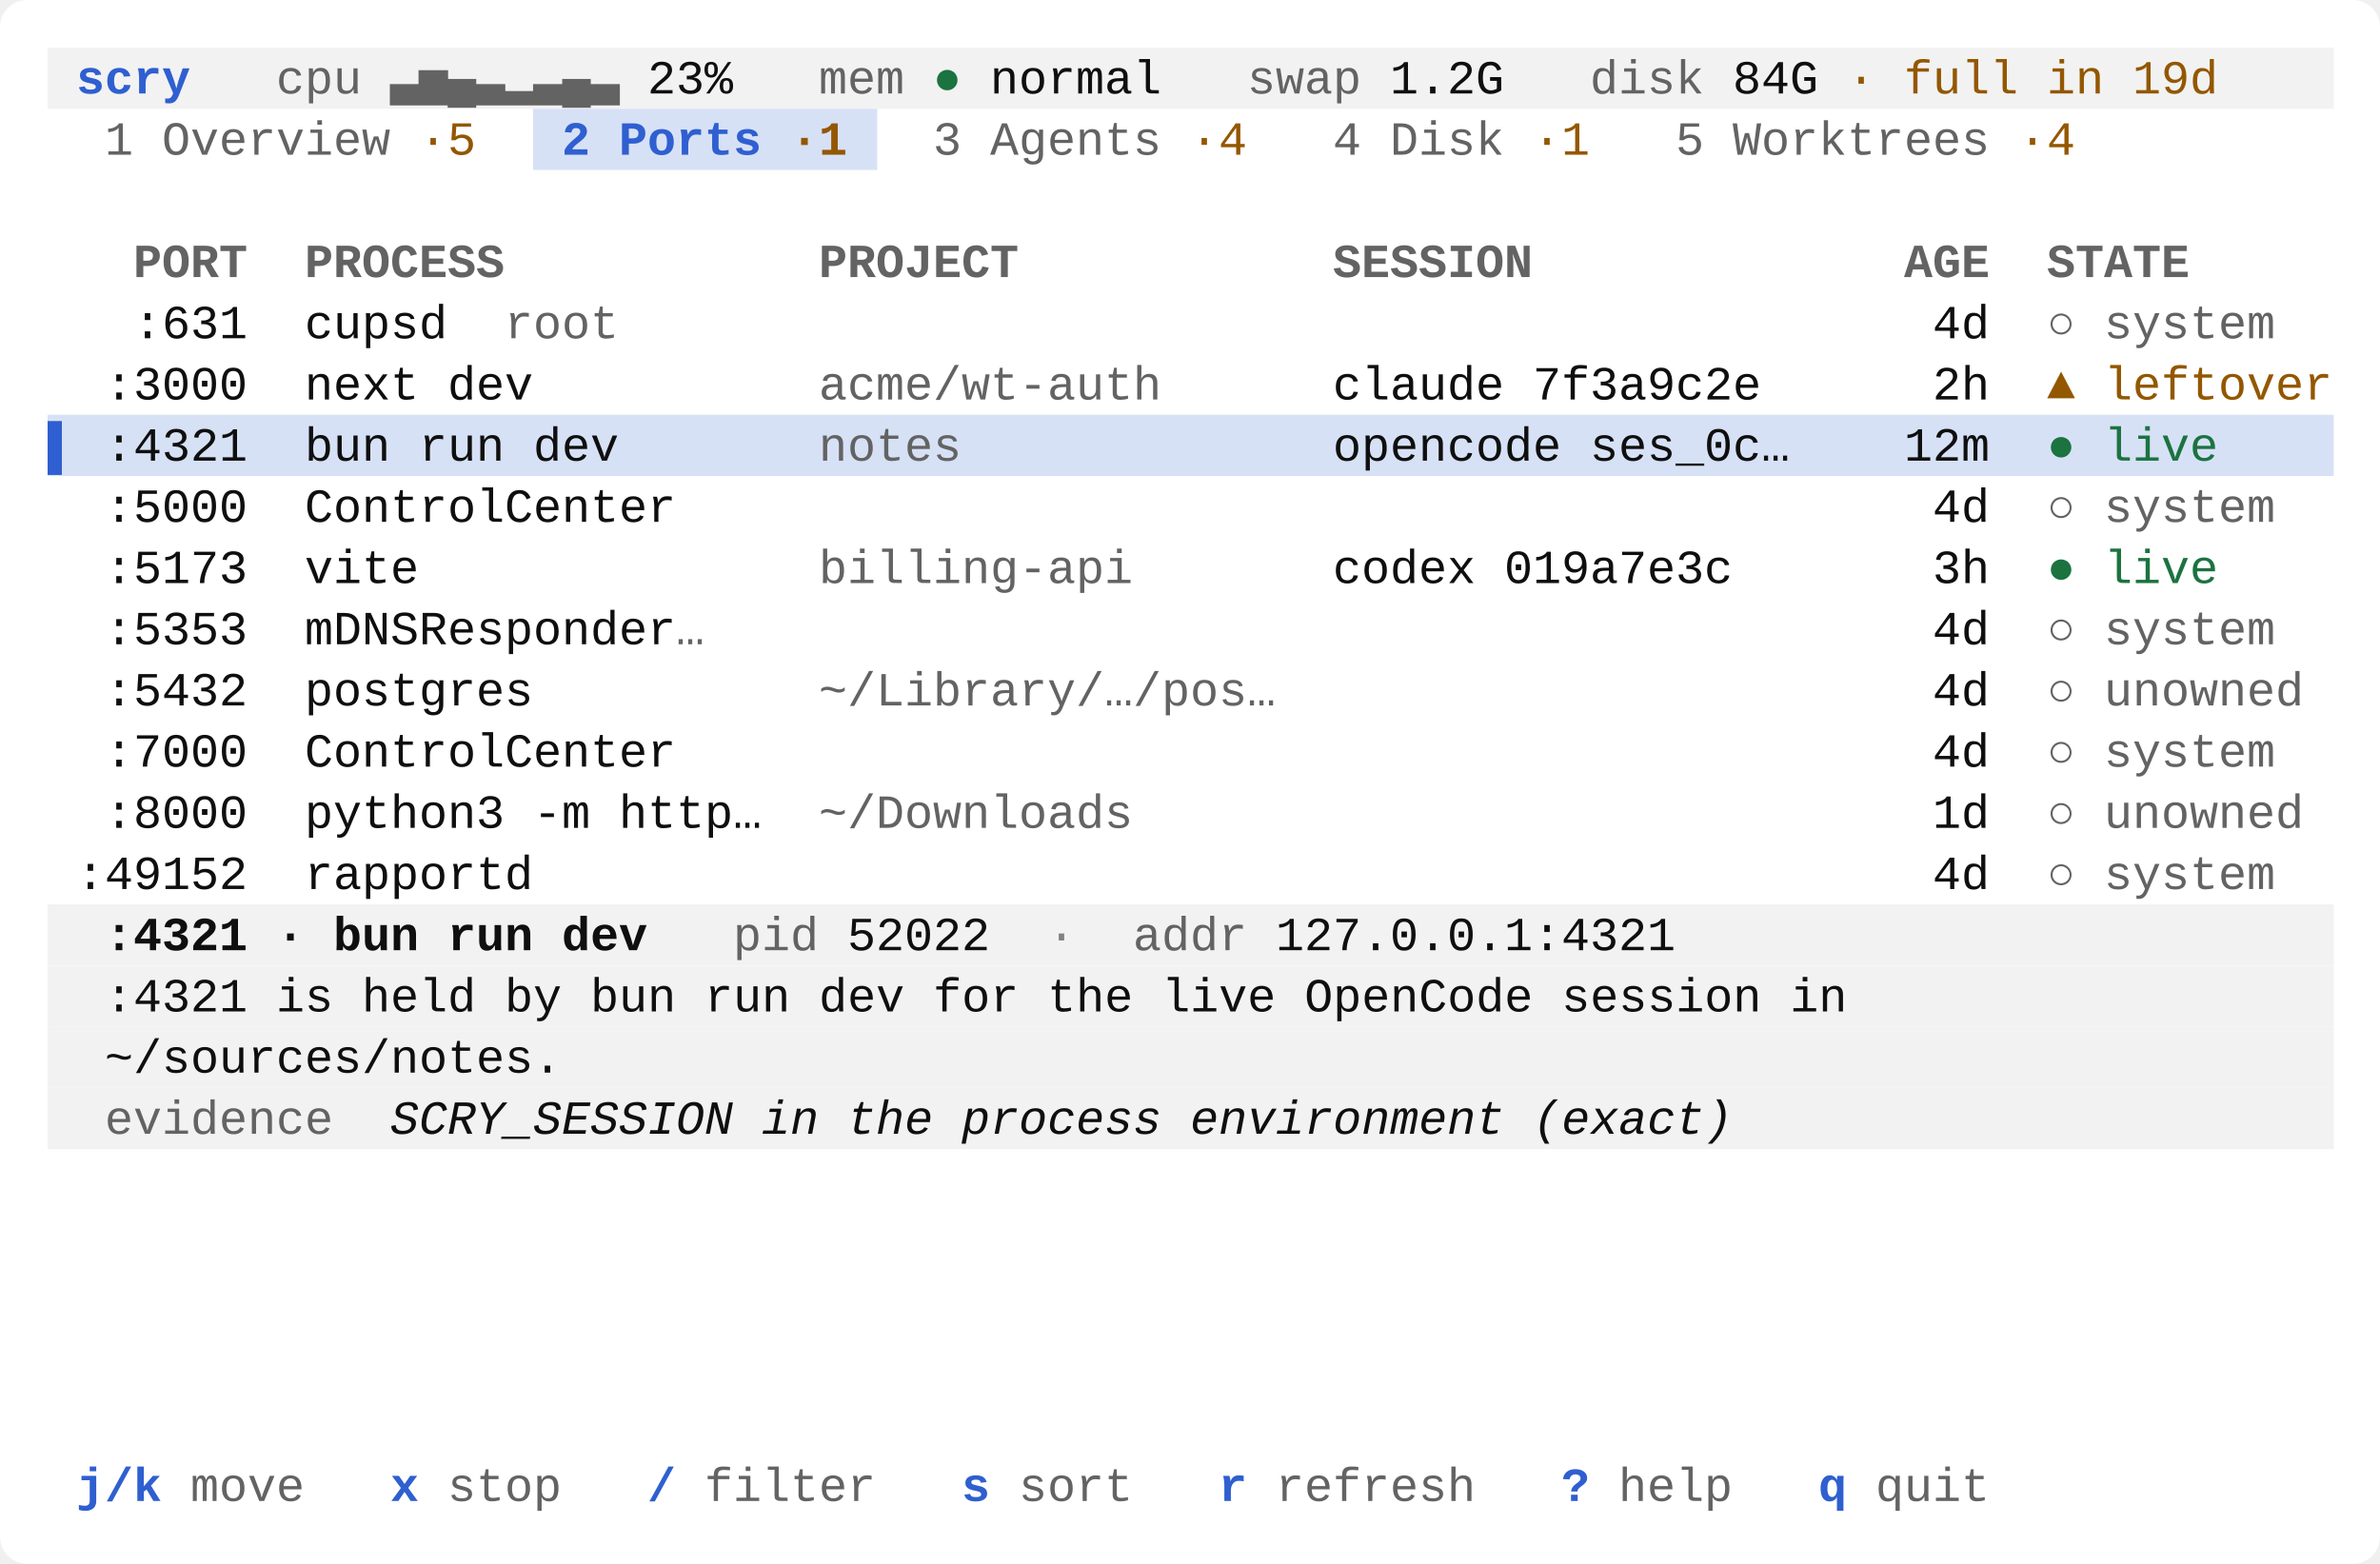
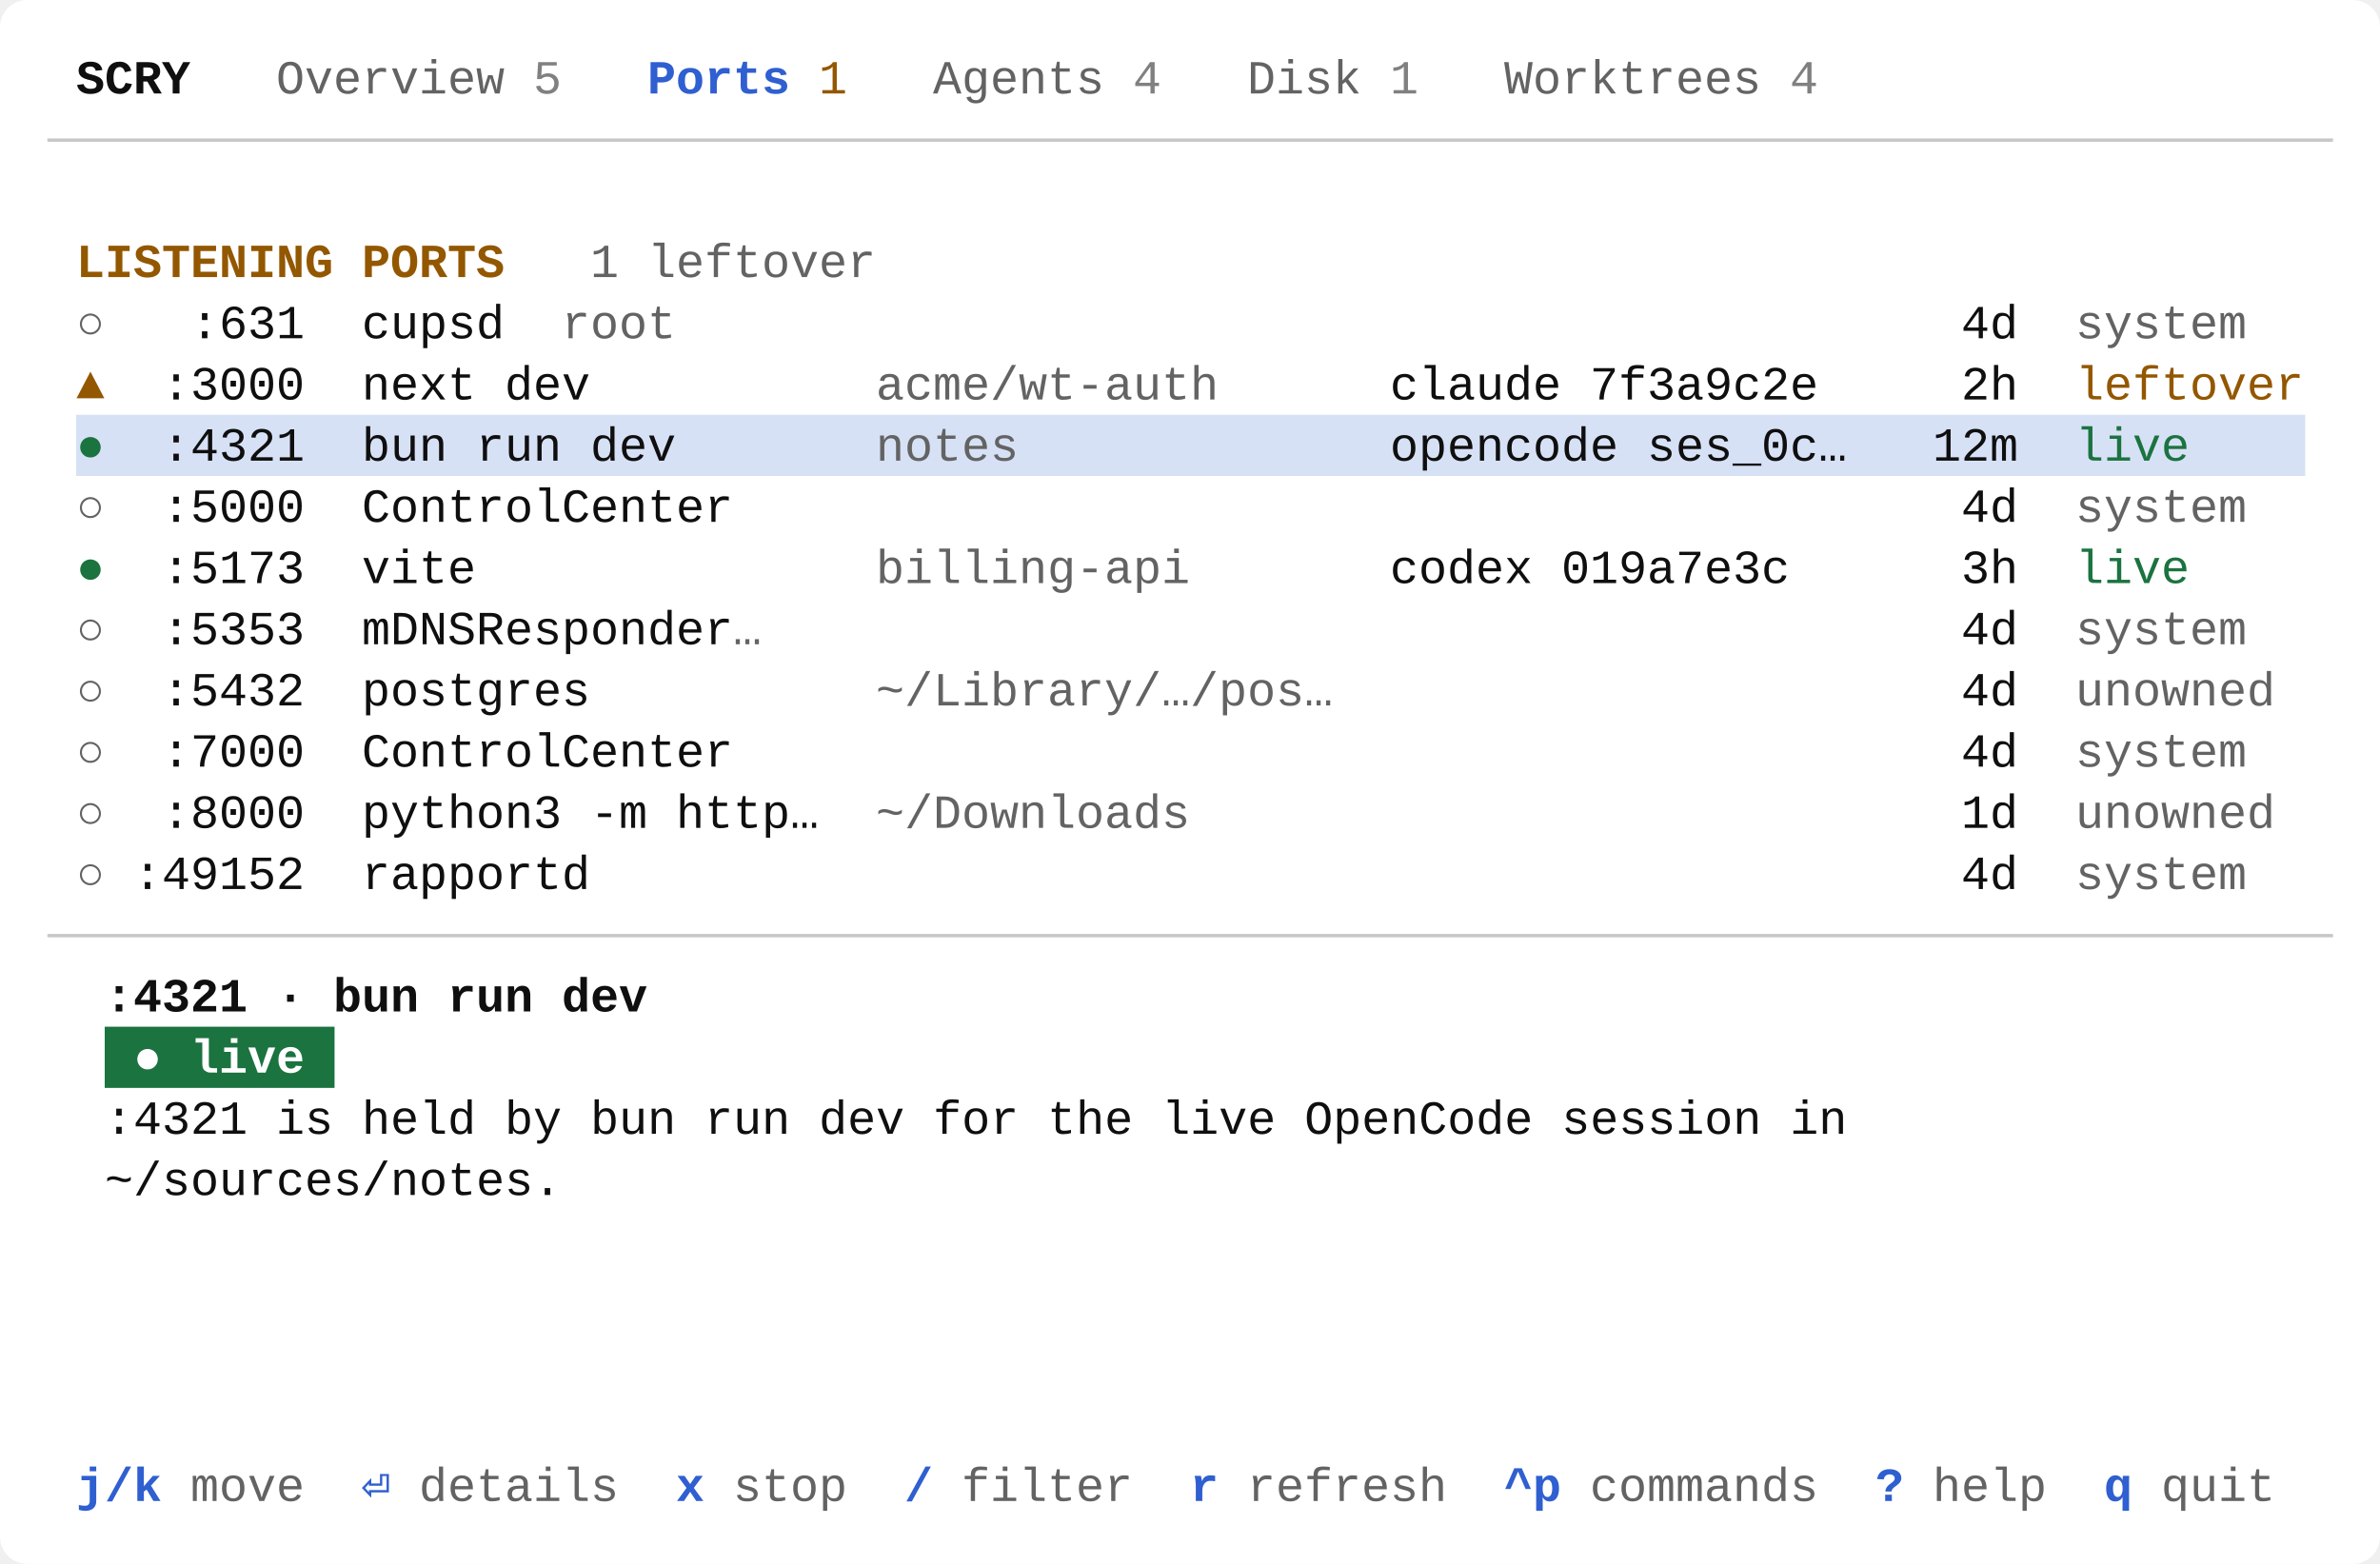
<svg xmlns="http://www.w3.org/2000/svg" width="700" height="460" viewBox="0 0 700 460">
  <style>text{font-family:ui-monospace,SFMono-Regular,"SF Mono",Menlo,Consolas,"Liberation Mono","DejaVu Sans Mono",monospace;font-size:14px;white-space:pre}</style>
  <rect width="700" height="460" rx="8" fill="#ffffff" />
  <g transform="translate(14 14)">
-     <rect x="0.0" y="0" width="672.4" height="18" fill="#f2f2f2" />
-     <text x="8.4" y="13.5" fill="#2f5fd0" textLength="33.6" lengthAdjust="spacingAndGlyphs" xml:space="preserve" font-weight="700">scry</text>
-     <text x="67.2" y="13.5" fill="#636363" textLength="100.8" lengthAdjust="spacingAndGlyphs" xml:space="preserve">cpu ▃▅▄▃▂▃▄▃</text>
-     <text x="176.4" y="13.5" fill="#0f0f0f" textLength="25.2" lengthAdjust="spacingAndGlyphs" xml:space="preserve">23%</text>
-     <text x="226.8" y="13.5" fill="#636363" textLength="25.2" lengthAdjust="spacingAndGlyphs" xml:space="preserve">mem</text>
-     <text x="260.4" y="13.5" fill="#1b7340" textLength="8.4" lengthAdjust="spacingAndGlyphs" xml:space="preserve">●</text>
-     <text x="277.2" y="13.5" fill="#0f0f0f" textLength="50.4" lengthAdjust="spacingAndGlyphs" xml:space="preserve">normal</text>
-     <text x="352.8" y="13.5" fill="#636363" textLength="33.6" lengthAdjust="spacingAndGlyphs" xml:space="preserve">swap</text>
-     <text x="394.8" y="13.5" fill="#0f0f0f" textLength="33.6" lengthAdjust="spacingAndGlyphs" xml:space="preserve">1.2G</text>
-     <text x="453.6" y="13.5" fill="#636363" textLength="33.6" lengthAdjust="spacingAndGlyphs" xml:space="preserve">disk</text>
-     <text x="495.6" y="13.5" fill="#0f0f0f" textLength="25.2" lengthAdjust="spacingAndGlyphs" xml:space="preserve">84G</text>
-     <text x="529.2" y="13.5" fill="#935700" textLength="109.2" lengthAdjust="spacingAndGlyphs" xml:space="preserve">· full in 19d</text>
-     <rect x="142.8" y="18" width="101.2" height="18" fill="#d7e1f6" />
-     <text x="16.8" y="31.5" fill="#636363" textLength="84.0" lengthAdjust="spacingAndGlyphs" xml:space="preserve">1 Overview</text>
-     <text x="109.2" y="31.5" fill="#935700" textLength="16.8" lengthAdjust="spacingAndGlyphs" xml:space="preserve">·5</text>
-     <text x="151.2" y="31.5" fill="#2f5fd0" textLength="58.8" lengthAdjust="spacingAndGlyphs" xml:space="preserve" font-weight="700">2 Ports</text>
-     <text x="218.4" y="31.5" fill="#935700" textLength="16.8" lengthAdjust="spacingAndGlyphs" xml:space="preserve" font-weight="700">·1</text>
-     <text x="260.4" y="31.5" fill="#636363" textLength="67.2" lengthAdjust="spacingAndGlyphs" xml:space="preserve">3 Agents</text>
-     <text x="336.0" y="31.5" fill="#935700" textLength="16.8" lengthAdjust="spacingAndGlyphs" xml:space="preserve">·4</text>
-     <text x="378.0" y="31.5" fill="#636363" textLength="50.4" lengthAdjust="spacingAndGlyphs" xml:space="preserve">4 Disk</text>
-     <text x="436.8" y="31.5" fill="#935700" textLength="16.8" lengthAdjust="spacingAndGlyphs" xml:space="preserve">·1</text>
-     <text x="478.8" y="31.5" fill="#636363" textLength="92.4" lengthAdjust="spacingAndGlyphs" xml:space="preserve">5 Worktrees</text>
-     <text x="579.6" y="31.5" fill="#935700" textLength="16.8" lengthAdjust="spacingAndGlyphs" xml:space="preserve">·4</text>
-     <text x="25.2" y="67.5" fill="#636363" textLength="33.6" lengthAdjust="spacingAndGlyphs" xml:space="preserve" font-weight="700">PORT</text>
-     <text x="75.6" y="67.5" fill="#636363" textLength="58.8" lengthAdjust="spacingAndGlyphs" xml:space="preserve" font-weight="700">PROCESS</text>
-     <text x="226.8" y="67.5" fill="#636363" textLength="58.8" lengthAdjust="spacingAndGlyphs" xml:space="preserve" font-weight="700">PROJECT</text>
-     <text x="378.0" y="67.5" fill="#636363" textLength="58.8" lengthAdjust="spacingAndGlyphs" xml:space="preserve" font-weight="700">SESSION</text>
-     <text x="546.0" y="67.5" fill="#636363" textLength="25.2" lengthAdjust="spacingAndGlyphs" xml:space="preserve" font-weight="700">AGE</text>
-     <text x="588.0" y="67.5" fill="#636363" textLength="42.0" lengthAdjust="spacingAndGlyphs" xml:space="preserve" font-weight="700">STATE</text>
-     <text x="25.2" y="85.5" fill="#0f0f0f" textLength="33.6" lengthAdjust="spacingAndGlyphs" xml:space="preserve">:631</text>
-     <text x="75.6" y="85.5" fill="#0f0f0f" textLength="42.0" lengthAdjust="spacingAndGlyphs" xml:space="preserve">cupsd</text>
-     <text x="134.4" y="85.5" fill="#636363" textLength="33.6" lengthAdjust="spacingAndGlyphs" xml:space="preserve">root</text>
-     <text x="554.4" y="85.5" fill="#0f0f0f" textLength="16.8" lengthAdjust="spacingAndGlyphs" xml:space="preserve">4d</text>
-     <text x="588.0" y="85.5" fill="#636363" textLength="67.2" lengthAdjust="spacingAndGlyphs" xml:space="preserve">○ system</text>
-     <text x="16.8" y="103.5" fill="#0f0f0f" textLength="42.0" lengthAdjust="spacingAndGlyphs" xml:space="preserve">:3000</text>
-     <text x="75.6" y="103.5" fill="#0f0f0f" textLength="67.2" lengthAdjust="spacingAndGlyphs" xml:space="preserve">next dev</text>
-     <text x="226.8" y="103.5" fill="#636363" textLength="100.8" lengthAdjust="spacingAndGlyphs" xml:space="preserve">acme/wt-auth</text>
-     <text x="378.0" y="103.5" fill="#0f0f0f" textLength="126.0" lengthAdjust="spacingAndGlyphs" xml:space="preserve">claude 7f3a9c2e</text>
-     <text x="554.4" y="103.5" fill="#0f0f0f" textLength="16.8" lengthAdjust="spacingAndGlyphs" xml:space="preserve">2h</text>
-     <text x="588.0" y="103.5" fill="#935700" textLength="84.0" lengthAdjust="spacingAndGlyphs" xml:space="preserve">▲ leftover</text>
-     <rect x="0.0" y="108" width="672.4" height="18" fill="#d7e1f6" />
-     <text x="0.0" y="121.5" fill="#2f5fd0" textLength="8.4" lengthAdjust="spacingAndGlyphs" xml:space="preserve">▌</text>
-     <text x="16.8" y="121.5" fill="#0f0f0f" textLength="42.0" lengthAdjust="spacingAndGlyphs" xml:space="preserve">:4321</text>
-     <text x="75.6" y="121.5" fill="#0f0f0f" textLength="92.4" lengthAdjust="spacingAndGlyphs" xml:space="preserve">bun run dev</text>
-     <text x="226.8" y="121.5" fill="#636363" textLength="42.0" lengthAdjust="spacingAndGlyphs" xml:space="preserve">notes</text>
-     <text x="378.0" y="121.5" fill="#0f0f0f" textLength="134.4" lengthAdjust="spacingAndGlyphs" xml:space="preserve">opencode ses_0c…</text>
-     <text x="546.0" y="121.5" fill="#0f0f0f" textLength="25.2" lengthAdjust="spacingAndGlyphs" xml:space="preserve">12m</text>
-     <text x="588.0" y="121.5" fill="#1b7340" textLength="50.4" lengthAdjust="spacingAndGlyphs" xml:space="preserve">● live</text>
-     <text x="16.8" y="139.5" fill="#0f0f0f" textLength="42.0" lengthAdjust="spacingAndGlyphs" xml:space="preserve">:5000</text>
-     <text x="75.6" y="139.5" fill="#0f0f0f" textLength="109.2" lengthAdjust="spacingAndGlyphs" xml:space="preserve">ControlCenter</text>
-     <text x="554.4" y="139.5" fill="#0f0f0f" textLength="16.8" lengthAdjust="spacingAndGlyphs" xml:space="preserve">4d</text>
-     <text x="588.0" y="139.5" fill="#636363" textLength="67.2" lengthAdjust="spacingAndGlyphs" xml:space="preserve">○ system</text>
-     <text x="16.8" y="157.5" fill="#0f0f0f" textLength="42.0" lengthAdjust="spacingAndGlyphs" xml:space="preserve">:5173</text>
-     <text x="75.6" y="157.5" fill="#0f0f0f" textLength="33.6" lengthAdjust="spacingAndGlyphs" xml:space="preserve">vite</text>
-     <text x="226.8" y="157.5" fill="#636363" textLength="92.4" lengthAdjust="spacingAndGlyphs" xml:space="preserve">billing-api</text>
-     <text x="378.0" y="157.5" fill="#0f0f0f" textLength="117.6" lengthAdjust="spacingAndGlyphs" xml:space="preserve">codex 019a7e3c</text>
-     <text x="554.4" y="157.5" fill="#0f0f0f" textLength="16.8" lengthAdjust="spacingAndGlyphs" xml:space="preserve">3h</text>
-     <text x="588.0" y="157.5" fill="#1b7340" textLength="50.4" lengthAdjust="spacingAndGlyphs" xml:space="preserve">● live</text>
-     <text x="16.8" y="175.5" fill="#0f0f0f" textLength="42.0" lengthAdjust="spacingAndGlyphs" xml:space="preserve">:5353</text>
-     <text x="75.6" y="175.5" fill="#0f0f0f" textLength="109.2" lengthAdjust="spacingAndGlyphs" xml:space="preserve">mDNSResponder</text>
-     <text x="184.8" y="175.5" fill="#636363" textLength="8.4" lengthAdjust="spacingAndGlyphs" xml:space="preserve">…</text>
-     <text x="554.4" y="175.5" fill="#0f0f0f" textLength="16.8" lengthAdjust="spacingAndGlyphs" xml:space="preserve">4d</text>
-     <text x="588.0" y="175.5" fill="#636363" textLength="67.2" lengthAdjust="spacingAndGlyphs" xml:space="preserve">○ system</text>
-     <text x="16.8" y="193.5" fill="#0f0f0f" textLength="42.0" lengthAdjust="spacingAndGlyphs" xml:space="preserve">:5432</text>
-     <text x="75.6" y="193.5" fill="#0f0f0f" textLength="67.2" lengthAdjust="spacingAndGlyphs" xml:space="preserve">postgres</text>
-     <text x="226.8" y="193.5" fill="#636363" textLength="134.4" lengthAdjust="spacingAndGlyphs" xml:space="preserve">~/Library/…/pos…</text>
-     <text x="554.4" y="193.5" fill="#0f0f0f" textLength="16.8" lengthAdjust="spacingAndGlyphs" xml:space="preserve">4d</text>
-     <text x="588.0" y="193.5" fill="#636363" textLength="75.6" lengthAdjust="spacingAndGlyphs" xml:space="preserve">○ unowned</text>
-     <text x="16.8" y="211.5" fill="#0f0f0f" textLength="42.0" lengthAdjust="spacingAndGlyphs" xml:space="preserve">:7000</text>
-     <text x="75.6" y="211.5" fill="#0f0f0f" textLength="109.2" lengthAdjust="spacingAndGlyphs" xml:space="preserve">ControlCenter</text>
-     <text x="554.4" y="211.5" fill="#0f0f0f" textLength="16.8" lengthAdjust="spacingAndGlyphs" xml:space="preserve">4d</text>
-     <text x="588.0" y="211.5" fill="#636363" textLength="67.2" lengthAdjust="spacingAndGlyphs" xml:space="preserve">○ system</text>
-     <text x="16.8" y="229.5" fill="#0f0f0f" textLength="42.0" lengthAdjust="spacingAndGlyphs" xml:space="preserve">:8000</text>
-     <text x="75.6" y="229.5" fill="#0f0f0f" textLength="134.4" lengthAdjust="spacingAndGlyphs" xml:space="preserve">python3 -m http…</text>
-     <text x="226.8" y="229.5" fill="#636363" textLength="92.4" lengthAdjust="spacingAndGlyphs" xml:space="preserve">~/Downloads</text>
-     <text x="554.4" y="229.5" fill="#0f0f0f" textLength="16.8" lengthAdjust="spacingAndGlyphs" xml:space="preserve">1d</text>
-     <text x="588.0" y="229.5" fill="#636363" textLength="75.6" lengthAdjust="spacingAndGlyphs" xml:space="preserve">○ unowned</text>
-     <text x="8.4" y="247.5" fill="#0f0f0f" textLength="50.4" lengthAdjust="spacingAndGlyphs" xml:space="preserve">:49152</text>
-     <text x="75.6" y="247.5" fill="#0f0f0f" textLength="67.2" lengthAdjust="spacingAndGlyphs" xml:space="preserve">rapportd</text>
-     <text x="554.4" y="247.5" fill="#0f0f0f" textLength="16.8" lengthAdjust="spacingAndGlyphs" xml:space="preserve">4d</text>
-     <text x="588.0" y="247.5" fill="#636363" textLength="67.2" lengthAdjust="spacingAndGlyphs" xml:space="preserve">○ system</text>
-     <rect x="0.0" y="252" width="672.4" height="18" fill="#f2f2f2" />
-     <text x="16.8" y="265.5" fill="#0f0f0f" textLength="159.6" lengthAdjust="spacingAndGlyphs" xml:space="preserve" font-weight="700">:4321 · bun run dev</text>
-     <text x="201.6" y="265.5" fill="#636363" textLength="25.2" lengthAdjust="spacingAndGlyphs" xml:space="preserve">pid</text>
-     <text x="235.2" y="265.5" fill="#0f0f0f" textLength="42.0" lengthAdjust="spacingAndGlyphs" xml:space="preserve">52022</text>
-     <text x="294.0" y="265.5" fill="#808080" textLength="8.4" lengthAdjust="spacingAndGlyphs" xml:space="preserve">·</text>
-     <text x="319.2" y="265.5" fill="#636363" textLength="33.6" lengthAdjust="spacingAndGlyphs" xml:space="preserve">addr</text>
-     <text x="361.2" y="265.5" fill="#0f0f0f" textLength="117.6" lengthAdjust="spacingAndGlyphs" xml:space="preserve">127.0.0.1:4321</text>
-     <rect x="0.0" y="270" width="672.4" height="18" fill="#f2f2f2" />
-     <text x="16.8" y="283.5" fill="#0f0f0f" textLength="512.4" lengthAdjust="spacingAndGlyphs" xml:space="preserve">:4321 is held by bun run dev for the live OpenCode session in</text>
-     <rect x="0.0" y="288" width="672.4" height="18" fill="#f2f2f2" />
-     <text x="16.8" y="301.5" fill="#0f0f0f" textLength="134.4" lengthAdjust="spacingAndGlyphs" xml:space="preserve">~/sources/notes.</text>
-     <rect x="0.0" y="306" width="672.4" height="18" fill="#f2f2f2" />
-     <text x="16.8" y="319.5" fill="#636363" textLength="67.2" lengthAdjust="spacingAndGlyphs" xml:space="preserve">evidence</text>
-     <text x="100.8" y="319.5" fill="#0f0f0f" textLength="394.8" lengthAdjust="spacingAndGlyphs" xml:space="preserve" font-style="italic">SCRY_SESSION in the process environment (exact)</text>
+     <text x="8.4" y="13.5" fill="#0f0f0f" textLength="33.6" lengthAdjust="spacingAndGlyphs" xml:space="preserve" font-weight="700">SCRY</text>
+     <text x="67.2" y="13.5" fill="#636363" textLength="67.2" lengthAdjust="spacingAndGlyphs" xml:space="preserve">Overview</text>
+     <text x="142.8" y="13.5" fill="#808080" textLength="8.4" lengthAdjust="spacingAndGlyphs" xml:space="preserve">5</text>
+     <text x="176.4" y="13.5" fill="#2f5fd0" textLength="42.0" lengthAdjust="spacingAndGlyphs" xml:space="preserve" font-weight="700">Ports</text>
+     <text x="226.8" y="13.5" fill="#935700" textLength="8.4" lengthAdjust="spacingAndGlyphs" xml:space="preserve">1</text>
+     <text x="260.4" y="13.5" fill="#636363" textLength="50.4" lengthAdjust="spacingAndGlyphs" xml:space="preserve">Agents</text>
+     <text x="319.2" y="13.5" fill="#808080" textLength="8.4" lengthAdjust="spacingAndGlyphs" xml:space="preserve">4</text>
+     <text x="352.8" y="13.5" fill="#636363" textLength="33.6" lengthAdjust="spacingAndGlyphs" xml:space="preserve">Disk</text>
+     <text x="394.8" y="13.5" fill="#808080" textLength="8.4" lengthAdjust="spacingAndGlyphs" xml:space="preserve">1</text>
+     <text x="428.4" y="13.5" fill="#636363" textLength="75.6" lengthAdjust="spacingAndGlyphs" xml:space="preserve">Worktrees</text>
+     <text x="512.4" y="13.5" fill="#808080" textLength="8.4" lengthAdjust="spacingAndGlyphs" xml:space="preserve">4</text>
+     <text x="0.0" y="31.5" fill="#c7c7c7" textLength="672.0" lengthAdjust="spacingAndGlyphs" xml:space="preserve">────────────────────────────────────────────────────────────────────────────────</text>
+     <text x="8.4" y="67.5" fill="#935700" textLength="126.0" lengthAdjust="spacingAndGlyphs" xml:space="preserve" font-weight="700">LISTENING PORTS</text>
+     <text x="159.6" y="67.5" fill="#636363" textLength="84.0" lengthAdjust="spacingAndGlyphs" xml:space="preserve">1 leftover</text>
+     <text x="8.4" y="85.5" fill="#636363" textLength="8.4" lengthAdjust="spacingAndGlyphs" xml:space="preserve">○</text>
+     <text x="42.0" y="85.5" fill="#0f0f0f" textLength="33.6" lengthAdjust="spacingAndGlyphs" xml:space="preserve">:631</text>
+     <text x="92.4" y="85.5" fill="#0f0f0f" textLength="42.0" lengthAdjust="spacingAndGlyphs" xml:space="preserve">cupsd</text>
+     <text x="151.2" y="85.5" fill="#636363" textLength="33.6" lengthAdjust="spacingAndGlyphs" xml:space="preserve">root</text>
+     <text x="562.8" y="85.5" fill="#0f0f0f" textLength="16.8" lengthAdjust="spacingAndGlyphs" xml:space="preserve">4d</text>
+     <text x="596.4" y="85.5" fill="#636363" textLength="50.4" lengthAdjust="spacingAndGlyphs" xml:space="preserve">system</text>
+     <text x="8.4" y="103.5" fill="#935700" textLength="8.4" lengthAdjust="spacingAndGlyphs" xml:space="preserve">▲</text>
+     <text x="33.6" y="103.5" fill="#0f0f0f" textLength="42.0" lengthAdjust="spacingAndGlyphs" xml:space="preserve">:3000</text>
+     <text x="92.4" y="103.5" fill="#0f0f0f" textLength="67.2" lengthAdjust="spacingAndGlyphs" xml:space="preserve">next dev</text>
+     <text x="243.6" y="103.5" fill="#636363" textLength="100.8" lengthAdjust="spacingAndGlyphs" xml:space="preserve">acme/wt-auth</text>
+     <text x="394.8" y="103.5" fill="#0f0f0f" textLength="126.0" lengthAdjust="spacingAndGlyphs" xml:space="preserve">claude 7f3a9c2e</text>
+     <text x="562.8" y="103.5" fill="#0f0f0f" textLength="16.8" lengthAdjust="spacingAndGlyphs" xml:space="preserve">2h</text>
+     <text x="596.4" y="103.5" fill="#935700" textLength="67.2" lengthAdjust="spacingAndGlyphs" xml:space="preserve">leftover</text>
+     <rect x="8.4" y="108" width="655.6" height="18" fill="#d7e1f6" />
+     <text x="8.4" y="121.5" fill="#1b7340" textLength="8.4" lengthAdjust="spacingAndGlyphs" xml:space="preserve">●</text>
+     <text x="33.6" y="121.5" fill="#0f0f0f" textLength="42.0" lengthAdjust="spacingAndGlyphs" xml:space="preserve">:4321</text>
+     <text x="92.4" y="121.5" fill="#0f0f0f" textLength="92.4" lengthAdjust="spacingAndGlyphs" xml:space="preserve">bun run dev</text>
+     <text x="243.6" y="121.5" fill="#636363" textLength="42.0" lengthAdjust="spacingAndGlyphs" xml:space="preserve">notes</text>
+     <text x="394.8" y="121.5" fill="#0f0f0f" textLength="134.4" lengthAdjust="spacingAndGlyphs" xml:space="preserve">opencode ses_0c…</text>
+     <text x="554.4" y="121.5" fill="#0f0f0f" textLength="25.2" lengthAdjust="spacingAndGlyphs" xml:space="preserve">12m</text>
+     <text x="596.4" y="121.5" fill="#1b7340" textLength="33.6" lengthAdjust="spacingAndGlyphs" xml:space="preserve">live</text>
+     <text x="8.4" y="139.5" fill="#636363" textLength="8.4" lengthAdjust="spacingAndGlyphs" xml:space="preserve">○</text>
+     <text x="33.6" y="139.5" fill="#0f0f0f" textLength="42.0" lengthAdjust="spacingAndGlyphs" xml:space="preserve">:5000</text>
+     <text x="92.4" y="139.5" fill="#0f0f0f" textLength="109.2" lengthAdjust="spacingAndGlyphs" xml:space="preserve">ControlCenter</text>
+     <text x="562.8" y="139.5" fill="#0f0f0f" textLength="16.8" lengthAdjust="spacingAndGlyphs" xml:space="preserve">4d</text>
+     <text x="596.4" y="139.5" fill="#636363" textLength="50.4" lengthAdjust="spacingAndGlyphs" xml:space="preserve">system</text>
+     <text x="8.4" y="157.5" fill="#1b7340" textLength="8.4" lengthAdjust="spacingAndGlyphs" xml:space="preserve">●</text>
+     <text x="33.6" y="157.5" fill="#0f0f0f" textLength="42.0" lengthAdjust="spacingAndGlyphs" xml:space="preserve">:5173</text>
+     <text x="92.4" y="157.5" fill="#0f0f0f" textLength="33.6" lengthAdjust="spacingAndGlyphs" xml:space="preserve">vite</text>
+     <text x="243.6" y="157.5" fill="#636363" textLength="92.4" lengthAdjust="spacingAndGlyphs" xml:space="preserve">billing-api</text>
+     <text x="394.8" y="157.5" fill="#0f0f0f" textLength="117.6" lengthAdjust="spacingAndGlyphs" xml:space="preserve">codex 019a7e3c</text>
+     <text x="562.8" y="157.5" fill="#0f0f0f" textLength="16.8" lengthAdjust="spacingAndGlyphs" xml:space="preserve">3h</text>
+     <text x="596.4" y="157.5" fill="#1b7340" textLength="33.6" lengthAdjust="spacingAndGlyphs" xml:space="preserve">live</text>
+     <text x="8.4" y="175.5" fill="#636363" textLength="8.4" lengthAdjust="spacingAndGlyphs" xml:space="preserve">○</text>
+     <text x="33.6" y="175.5" fill="#0f0f0f" textLength="42.0" lengthAdjust="spacingAndGlyphs" xml:space="preserve">:5353</text>
+     <text x="92.4" y="175.5" fill="#0f0f0f" textLength="109.2" lengthAdjust="spacingAndGlyphs" xml:space="preserve">mDNSResponder</text>
+     <text x="201.6" y="175.5" fill="#636363" textLength="8.4" lengthAdjust="spacingAndGlyphs" xml:space="preserve">…</text>
+     <text x="562.8" y="175.5" fill="#0f0f0f" textLength="16.8" lengthAdjust="spacingAndGlyphs" xml:space="preserve">4d</text>
+     <text x="596.4" y="175.5" fill="#636363" textLength="50.4" lengthAdjust="spacingAndGlyphs" xml:space="preserve">system</text>
+     <text x="8.4" y="193.5" fill="#636363" textLength="8.4" lengthAdjust="spacingAndGlyphs" xml:space="preserve">○</text>
+     <text x="33.6" y="193.5" fill="#0f0f0f" textLength="42.0" lengthAdjust="spacingAndGlyphs" xml:space="preserve">:5432</text>
+     <text x="92.4" y="193.5" fill="#0f0f0f" textLength="67.2" lengthAdjust="spacingAndGlyphs" xml:space="preserve">postgres</text>
+     <text x="243.6" y="193.5" fill="#636363" textLength="134.4" lengthAdjust="spacingAndGlyphs" xml:space="preserve">~/Library/…/pos…</text>
+     <text x="562.8" y="193.5" fill="#0f0f0f" textLength="16.8" lengthAdjust="spacingAndGlyphs" xml:space="preserve">4d</text>
+     <text x="596.4" y="193.5" fill="#636363" textLength="58.8" lengthAdjust="spacingAndGlyphs" xml:space="preserve">unowned</text>
+     <text x="8.4" y="211.5" fill="#636363" textLength="8.4" lengthAdjust="spacingAndGlyphs" xml:space="preserve">○</text>
+     <text x="33.6" y="211.5" fill="#0f0f0f" textLength="42.0" lengthAdjust="spacingAndGlyphs" xml:space="preserve">:7000</text>
+     <text x="92.4" y="211.5" fill="#0f0f0f" textLength="109.2" lengthAdjust="spacingAndGlyphs" xml:space="preserve">ControlCenter</text>
+     <text x="562.8" y="211.5" fill="#0f0f0f" textLength="16.8" lengthAdjust="spacingAndGlyphs" xml:space="preserve">4d</text>
+     <text x="596.4" y="211.5" fill="#636363" textLength="50.4" lengthAdjust="spacingAndGlyphs" xml:space="preserve">system</text>
+     <text x="8.4" y="229.5" fill="#636363" textLength="8.4" lengthAdjust="spacingAndGlyphs" xml:space="preserve">○</text>
+     <text x="33.6" y="229.5" fill="#0f0f0f" textLength="42.0" lengthAdjust="spacingAndGlyphs" xml:space="preserve">:8000</text>
+     <text x="92.4" y="229.5" fill="#0f0f0f" textLength="134.4" lengthAdjust="spacingAndGlyphs" xml:space="preserve">python3 -m http…</text>
+     <text x="243.6" y="229.5" fill="#636363" textLength="92.4" lengthAdjust="spacingAndGlyphs" xml:space="preserve">~/Downloads</text>
+     <text x="562.8" y="229.5" fill="#0f0f0f" textLength="16.8" lengthAdjust="spacingAndGlyphs" xml:space="preserve">1d</text>
+     <text x="596.4" y="229.5" fill="#636363" textLength="58.8" lengthAdjust="spacingAndGlyphs" xml:space="preserve">unowned</text>
+     <text x="8.4" y="247.5" fill="#636363" textLength="8.4" lengthAdjust="spacingAndGlyphs" xml:space="preserve">○</text>
+     <text x="25.2" y="247.5" fill="#0f0f0f" textLength="50.4" lengthAdjust="spacingAndGlyphs" xml:space="preserve">:49152</text>
+     <text x="92.4" y="247.5" fill="#0f0f0f" textLength="67.2" lengthAdjust="spacingAndGlyphs" xml:space="preserve">rapportd</text>
+     <text x="562.8" y="247.5" fill="#0f0f0f" textLength="16.8" lengthAdjust="spacingAndGlyphs" xml:space="preserve">4d</text>
+     <text x="596.4" y="247.5" fill="#636363" textLength="50.4" lengthAdjust="spacingAndGlyphs" xml:space="preserve">system</text>
+     <text x="0.0" y="265.5" fill="#c7c7c7" textLength="672.0" lengthAdjust="spacingAndGlyphs" xml:space="preserve">────────────────────────────────────────────────────────────────────────────────</text>
+     <text x="16.8" y="283.5" fill="#0f0f0f" textLength="159.6" lengthAdjust="spacingAndGlyphs" xml:space="preserve" font-weight="700">:4321 · bun run dev</text>
+     <rect x="16.8" y="288" width="67.6" height="18" fill="#1b7340" />
+     <text x="25.2" y="301.5" fill="#ffffff" textLength="50.4" lengthAdjust="spacingAndGlyphs" xml:space="preserve" font-weight="700">● live</text>
+     <text x="16.8" y="319.5" fill="#0f0f0f" textLength="512.4" lengthAdjust="spacingAndGlyphs" xml:space="preserve">:4321 is held by bun run dev for the live OpenCode session in</text>
+     <text x="16.8" y="337.5" fill="#0f0f0f" textLength="134.4" lengthAdjust="spacingAndGlyphs" xml:space="preserve">~/sources/notes.</text>
    <text x="8.4" y="427.5" fill="#2f5fd0" textLength="25.2" lengthAdjust="spacingAndGlyphs" xml:space="preserve" font-weight="700">j/k</text>
    <text x="42.0" y="427.5" fill="#636363" textLength="33.6" lengthAdjust="spacingAndGlyphs" xml:space="preserve">move</text>
-     <text x="100.8" y="427.5" fill="#2f5fd0" textLength="8.4" lengthAdjust="spacingAndGlyphs" xml:space="preserve" font-weight="700">x</text>
-     <text x="117.6" y="427.5" fill="#636363" textLength="33.6" lengthAdjust="spacingAndGlyphs" xml:space="preserve">stop</text>
-     <text x="176.4" y="427.5" fill="#2f5fd0" textLength="8.4" lengthAdjust="spacingAndGlyphs" xml:space="preserve" font-weight="700">/</text>
-     <text x="193.2" y="427.5" fill="#636363" textLength="50.4" lengthAdjust="spacingAndGlyphs" xml:space="preserve">filter</text>
-     <text x="268.8" y="427.5" fill="#2f5fd0" textLength="8.4" lengthAdjust="spacingAndGlyphs" xml:space="preserve" font-weight="700">s</text>
-     <text x="285.6" y="427.5" fill="#636363" textLength="33.6" lengthAdjust="spacingAndGlyphs" xml:space="preserve">sort</text>
-     <text x="344.4" y="427.5" fill="#2f5fd0" textLength="8.4" lengthAdjust="spacingAndGlyphs" xml:space="preserve" font-weight="700">r</text>
-     <text x="361.2" y="427.5" fill="#636363" textLength="58.8" lengthAdjust="spacingAndGlyphs" xml:space="preserve">refresh</text>
-     <text x="445.2" y="427.5" fill="#2f5fd0" textLength="8.4" lengthAdjust="spacingAndGlyphs" xml:space="preserve" font-weight="700">?</text>
-     <text x="462.0" y="427.5" fill="#636363" textLength="33.6" lengthAdjust="spacingAndGlyphs" xml:space="preserve">help</text>
-     <text x="520.8" y="427.5" fill="#2f5fd0" textLength="8.4" lengthAdjust="spacingAndGlyphs" xml:space="preserve" font-weight="700">q</text>
-     <text x="537.6" y="427.5" fill="#636363" textLength="33.6" lengthAdjust="spacingAndGlyphs" xml:space="preserve">quit</text>
+     <text x="92.4" y="427.5" fill="#2f5fd0" textLength="8.4" lengthAdjust="spacingAndGlyphs" xml:space="preserve" font-weight="700">⏎</text>
+     <text x="109.2" y="427.5" fill="#636363" textLength="58.8" lengthAdjust="spacingAndGlyphs" xml:space="preserve">details</text>
+     <text x="184.8" y="427.5" fill="#2f5fd0" textLength="8.4" lengthAdjust="spacingAndGlyphs" xml:space="preserve" font-weight="700">x</text>
+     <text x="201.6" y="427.5" fill="#636363" textLength="33.6" lengthAdjust="spacingAndGlyphs" xml:space="preserve">stop</text>
+     <text x="252.0" y="427.5" fill="#2f5fd0" textLength="8.4" lengthAdjust="spacingAndGlyphs" xml:space="preserve" font-weight="700">/</text>
+     <text x="268.8" y="427.5" fill="#636363" textLength="50.4" lengthAdjust="spacingAndGlyphs" xml:space="preserve">filter</text>
+     <text x="336.0" y="427.5" fill="#2f5fd0" textLength="8.4" lengthAdjust="spacingAndGlyphs" xml:space="preserve" font-weight="700">r</text>
+     <text x="352.8" y="427.5" fill="#636363" textLength="58.8" lengthAdjust="spacingAndGlyphs" xml:space="preserve">refresh</text>
+     <text x="428.4" y="427.5" fill="#2f5fd0" textLength="16.8" lengthAdjust="spacingAndGlyphs" xml:space="preserve" font-weight="700">^p</text>
+     <text x="453.6" y="427.5" fill="#636363" textLength="67.2" lengthAdjust="spacingAndGlyphs" xml:space="preserve">commands</text>
+     <text x="537.6" y="427.5" fill="#2f5fd0" textLength="8.4" lengthAdjust="spacingAndGlyphs" xml:space="preserve" font-weight="700">?</text>
+     <text x="554.4" y="427.5" fill="#636363" textLength="33.6" lengthAdjust="spacingAndGlyphs" xml:space="preserve">help</text>
+     <text x="604.8" y="427.5" fill="#2f5fd0" textLength="8.4" lengthAdjust="spacingAndGlyphs" xml:space="preserve" font-weight="700">q</text>
+     <text x="621.6" y="427.5" fill="#636363" textLength="33.6" lengthAdjust="spacingAndGlyphs" xml:space="preserve">quit</text>
  </g>
</svg>
